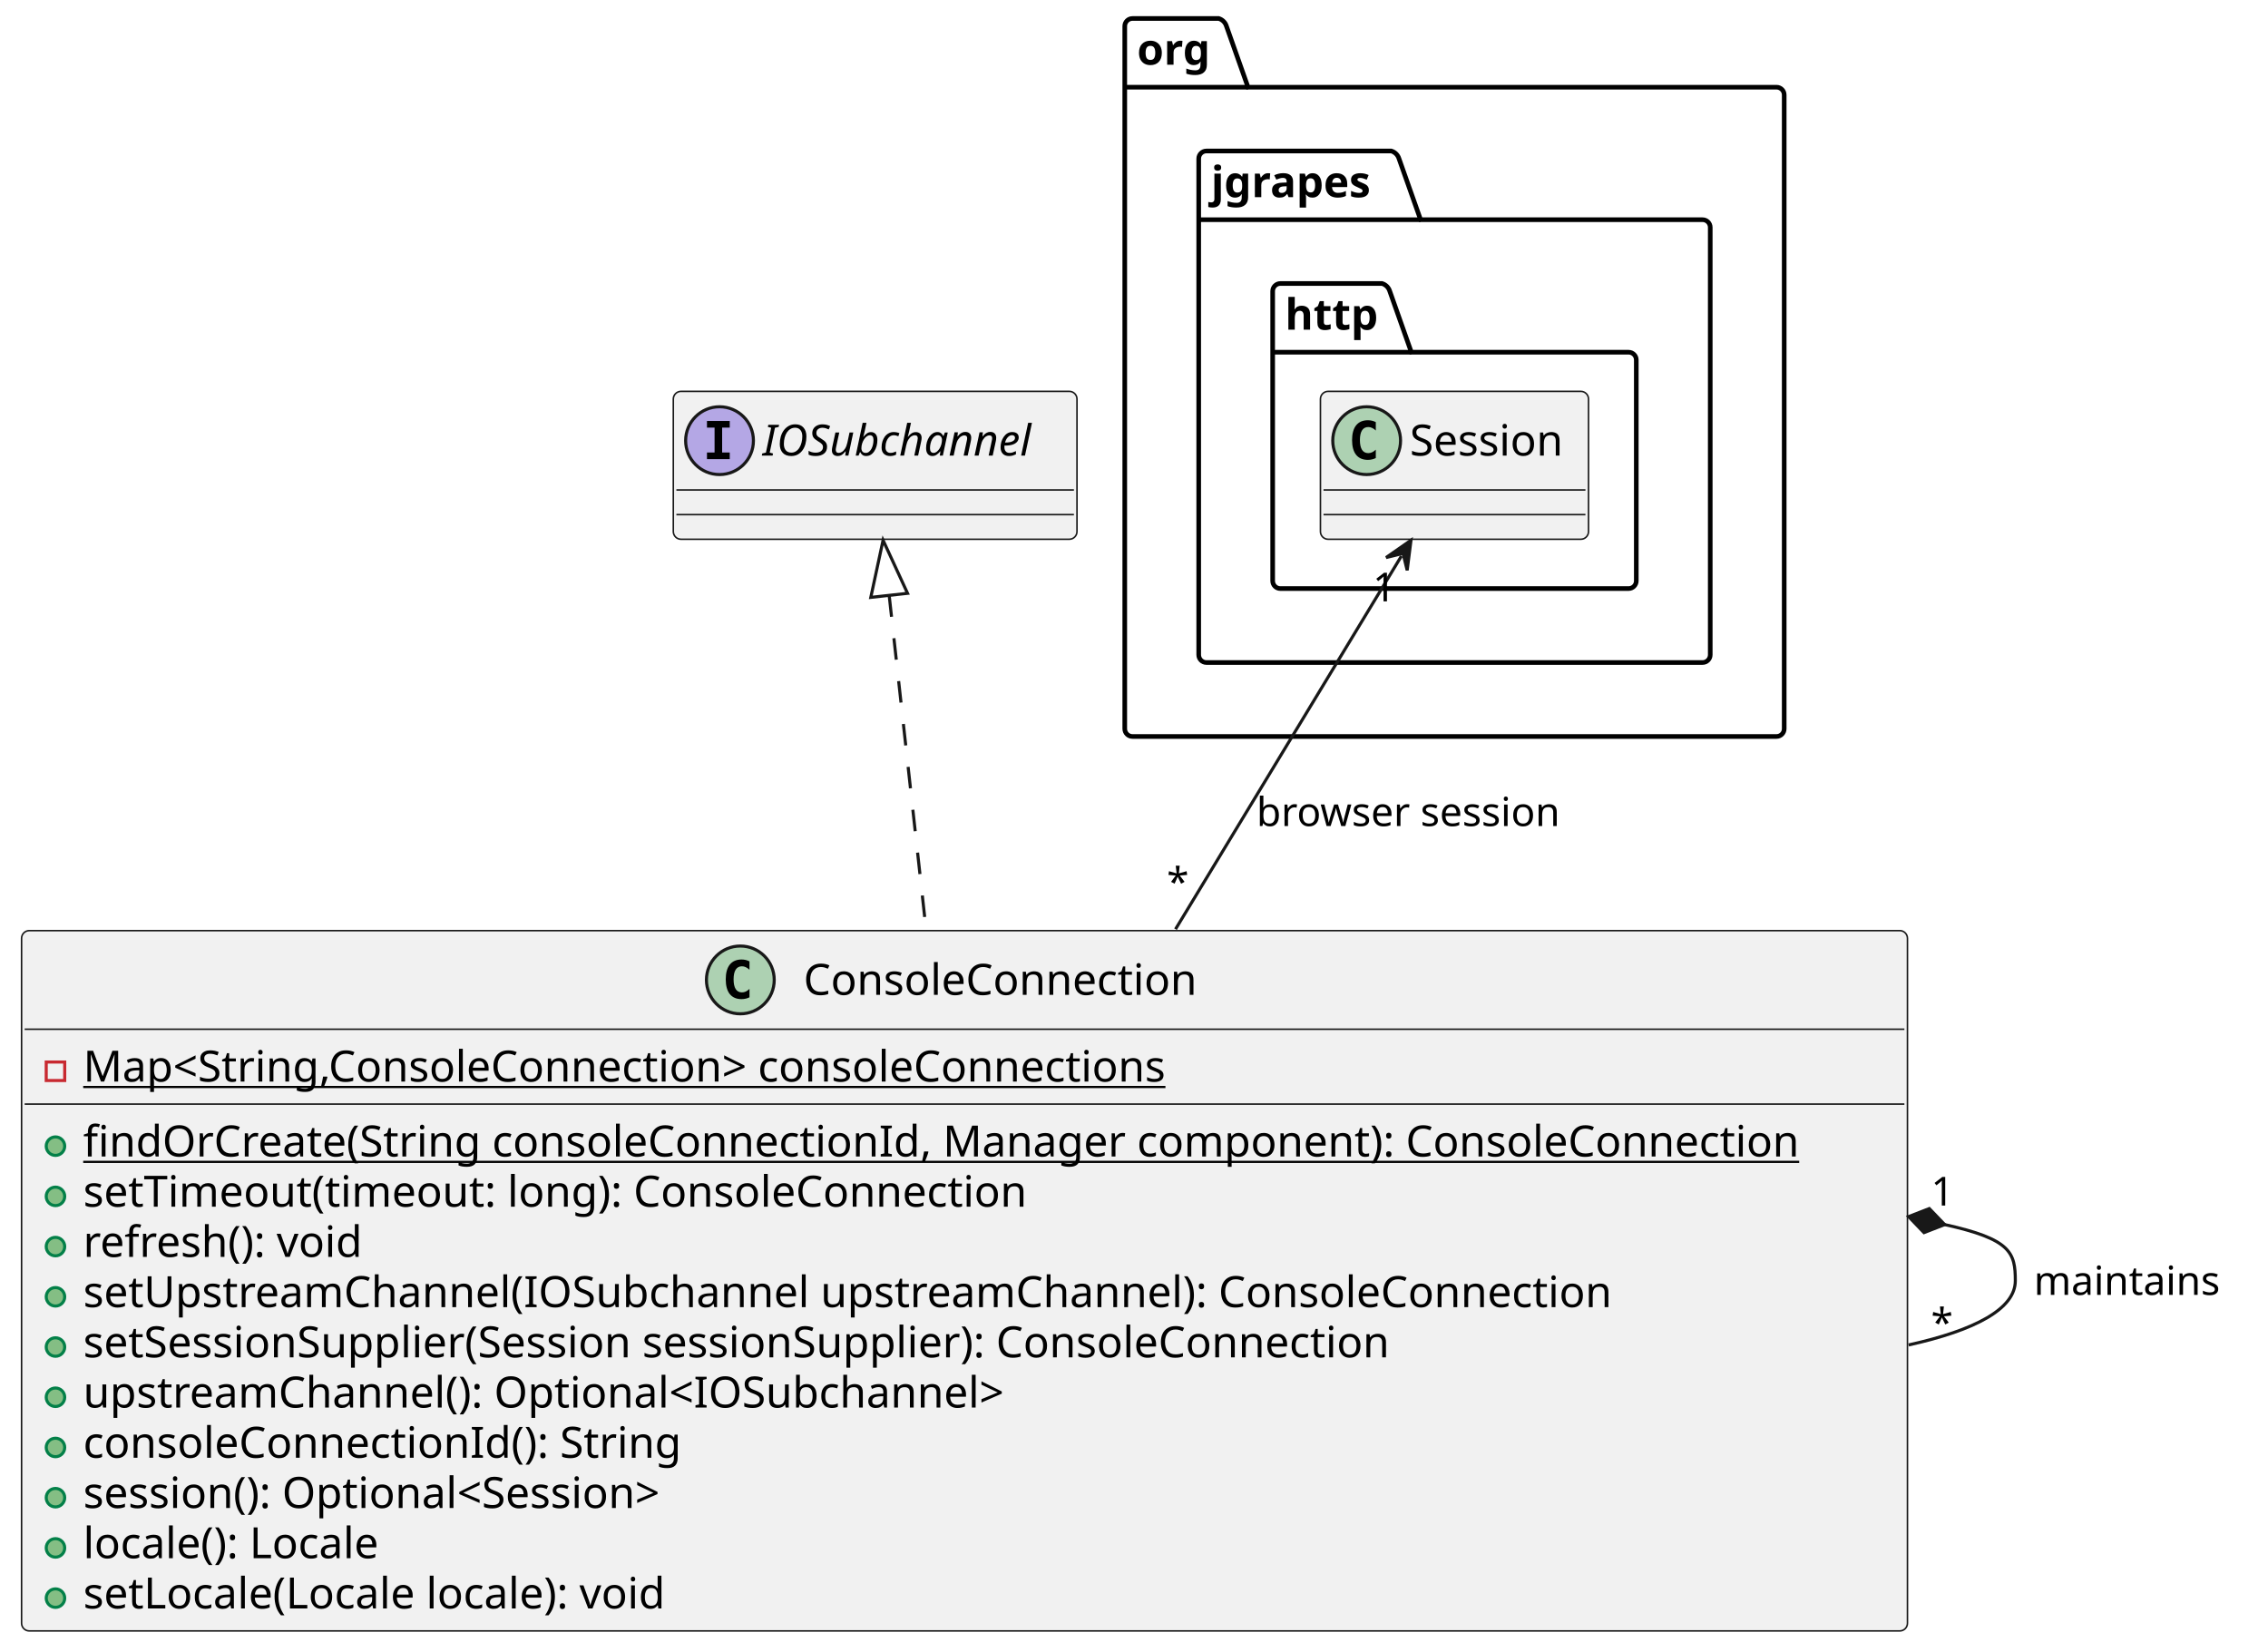
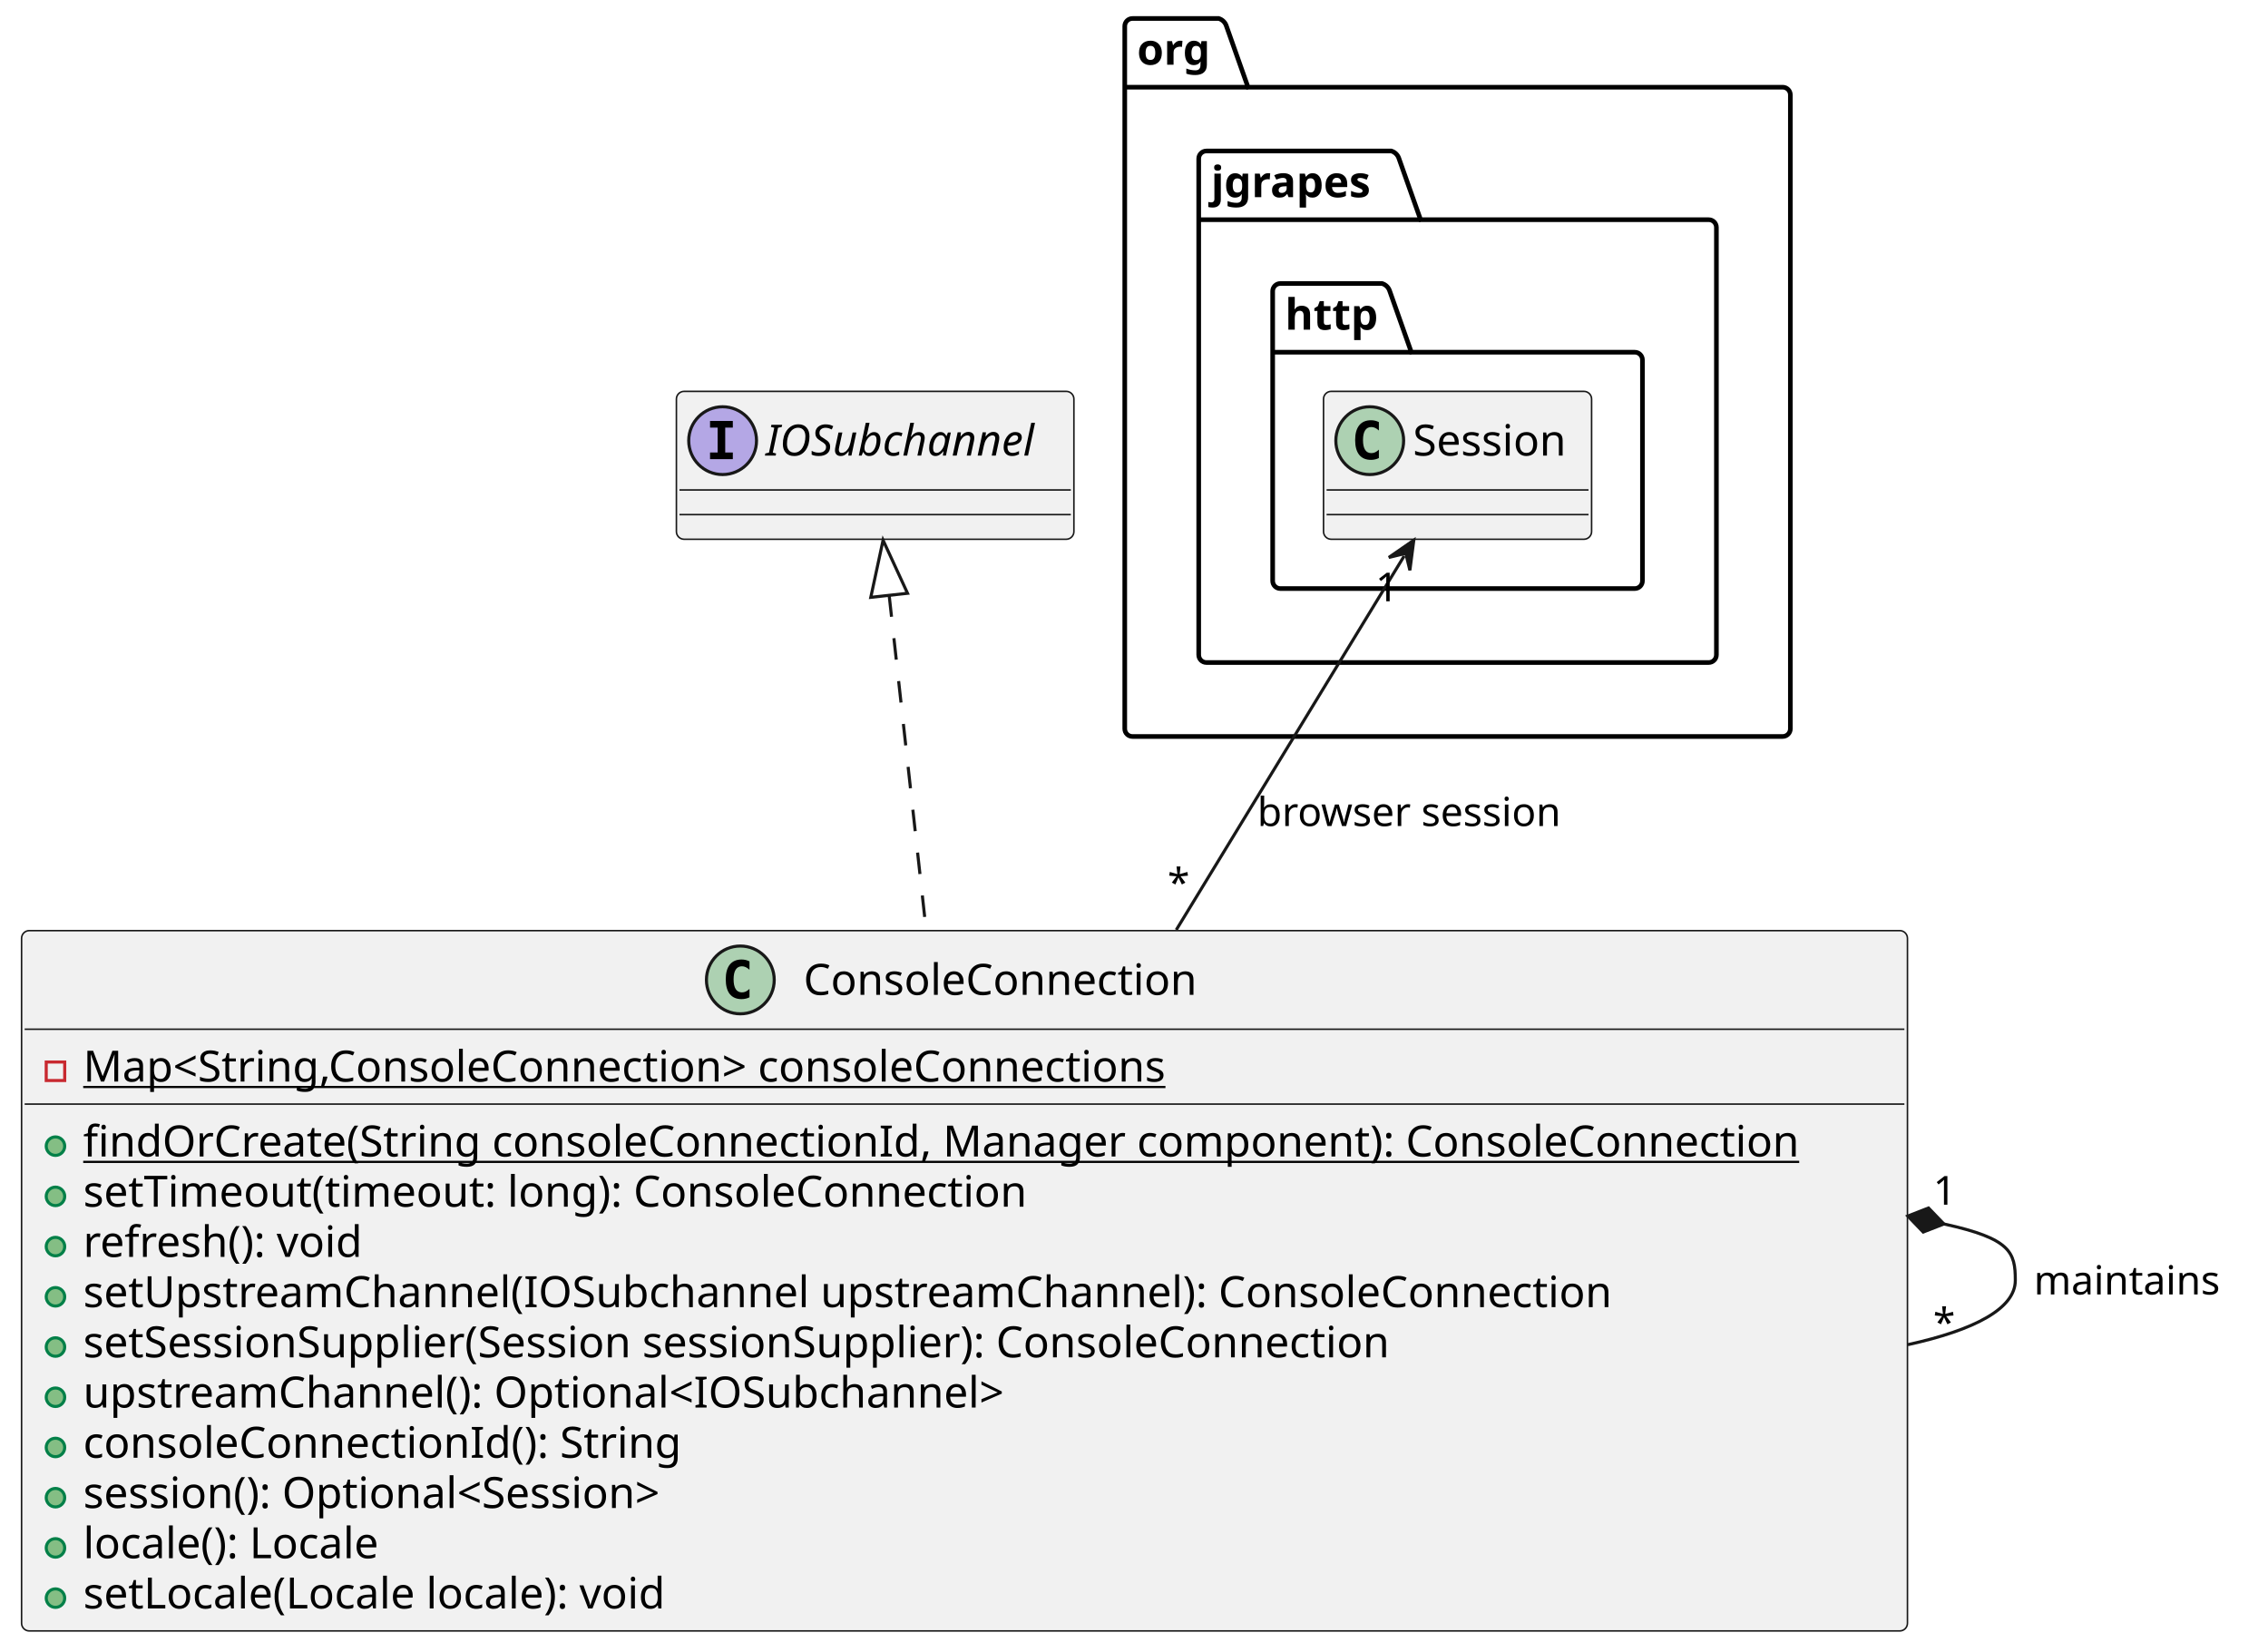
<svg xmlns="http://www.w3.org/2000/svg" contentStyleType="text/css" height="536px" preserveAspectRatio="none" style="width:736px;height:536px;background:#FFFFFF;" version="1.1" viewBox="0 0 736 536" width="736px" zoomAndPan="magnify">
  <defs />
  <g>
    <g id="cluster_org">
-       <path d="M367.5,6 L395.5,6 A3.75,3.75 0 0 1 398,8.5 L405,28.297 L576.5,28.297 A2.5,2.5 0 0 1 579,30.797 L579,236.5 A2.5,2.5 0 0 1 576.5,239 L367.5,239 A2.5,2.5 0 0 1 365,236.5 L365,8.5 A2.5,2.5 0 0 1 367.5,6 " fill="none" style="stroke:#000000;stroke-width:1.5;" />
+       <path d="M367.5,6 L395.5,6 A3.75,3.75 0 0 1 398,8.5 L405,28.297 L578.5,28.297 A2.5,2.5 0 0 1 581,30.797 L581,236.5 A2.5,2.5 0 0 1 578.5,239 L367.5,239 A2.5,2.5 0 0 1 365,236.5 L365,8.5 A2.5,2.5 0 0 1 367.5,6 " fill="none" style="stroke:#000000;stroke-width:1.5;" />
      <line style="stroke:#000000;stroke-width:1.5;" x1="365" x2="405" y1="28.297" y2="28.297" />
      <text fill="#000000" font-family="sans-serif" font-size="14" font-weight="bold" lengthAdjust="spacing" textLength="27" x="369" y="20.995">org</text>
    </g>
    <g id="cluster_jgrapes">
-       <path d="M391.5,49 L451.5,49 A3.75,3.75 0 0 1 454,51.5 L461,71.297 L552.5,71.297 A2.5,2.5 0 0 1 555,73.797 L555,212.5 A2.5,2.5 0 0 1 552.5,215 L391.5,215 A2.5,2.5 0 0 1 389,212.5 L389,51.5 A2.5,2.5 0 0 1 391.5,49 " fill="none" style="stroke:#000000;stroke-width:1.5;" />
+       <path d="M391.5,49 L451.5,49 A3.75,3.75 0 0 1 454,51.5 L461,71.297 L554.5,71.297 A2.5,2.5 0 0 1 557,73.797 L557,212.5 A2.5,2.5 0 0 1 554.5,215 L391.5,215 A2.5,2.5 0 0 1 389,212.5 L389,51.5 A2.5,2.5 0 0 1 391.5,49 " fill="none" style="stroke:#000000;stroke-width:1.5;" />
      <line style="stroke:#000000;stroke-width:1.5;" x1="389" x2="461" y1="71.297" y2="71.297" />
      <text fill="#000000" font-family="sans-serif" font-size="14" font-weight="bold" lengthAdjust="spacing" textLength="59" x="393" y="63.995">jgrapes</text>
    </g>
    <g id="cluster_http">
-       <path d="M415.5,92 L448.5,92 A3.75,3.75 0 0 1 451,94.5 L458,114.297 L528.5,114.297 A2.5,2.5 0 0 1 531,116.797 L531,188.5 A2.5,2.5 0 0 1 528.5,191 L415.5,191 A2.5,2.5 0 0 1 413,188.5 L413,94.5 A2.5,2.5 0 0 1 415.5,92 " fill="none" style="stroke:#000000;stroke-width:1.5;" />
+       <path d="M415.5,92 L448.5,92 A3.75,3.75 0 0 1 451,94.5 L458,114.297 L530.5,114.297 A2.5,2.5 0 0 1 533,116.797 L533,188.5 A2.5,2.5 0 0 1 530.5,191 L415.5,191 A2.5,2.5 0 0 1 413,188.5 L413,94.5 A2.5,2.5 0 0 1 415.5,92 " fill="none" style="stroke:#000000;stroke-width:1.5;" />
      <line style="stroke:#000000;stroke-width:1.5;" x1="413" x2="458" y1="114.297" y2="114.297" />
      <text fill="#000000" font-family="sans-serif" font-size="14" font-weight="bold" lengthAdjust="spacing" textLength="32" x="417" y="106.995">http</text>
    </g>
    <g id="elem_Session">
-       <rect codeLine="23" fill="#F1F1F1" height="48" id="Session" rx="2.5" ry="2.5" style="stroke:#181818;stroke-width:0.5;" width="87" x="428.5" y="127" />
-       <ellipse cx="443.5" cy="143" fill="#ADD1B2" rx="11" ry="11" style="stroke:#181818;stroke-width:1.0;" />
-       <path d="M446.469,148.641 Q445.891,148.938 445.25,149.078 Q444.609,149.234 443.906,149.234 Q441.406,149.234 440.078,147.594 Q438.766,145.938 438.766,142.812 Q438.766,139.688 440.078,138.031 Q441.406,136.375 443.906,136.375 Q444.609,136.375 445.25,136.531 Q445.906,136.688 446.469,136.984 L446.469,139.703 Q445.844,139.125 445.25,138.859 Q444.656,138.578 444.031,138.578 Q442.688,138.578 442,139.656 Q441.312,140.719 441.312,142.812 Q441.312,144.906 442,145.984 Q442.688,147.047 444.031,147.047 Q444.656,147.047 445.25,146.781 Q445.844,146.5 446.469,145.922 L446.469,148.641 Z " fill="#000000" />
-       <text fill="#000000" font-family="sans-serif" font-size="14" lengthAdjust="spacing" textLength="55" x="457.5" y="147.847">Session</text>
-       <line style="stroke:#181818;stroke-width:0.5;" x1="429.5" x2="514.5" y1="159" y2="159" />
-       <line style="stroke:#181818;stroke-width:0.5;" x1="429.5" x2="514.5" y1="167" y2="167" />
+       <rect codeLine="23" fill="#F1F1F1" height="48" id="Session" rx="2.5" ry="2.5" style="stroke:#181818;stroke-width:0.5;" width="87" x="429.5" y="127" />
+       <ellipse cx="444.5" cy="143" fill="#ADD1B2" rx="11" ry="11" style="stroke:#181818;stroke-width:1.0;" />
+       <path d="M447.469,148.641 Q446.891,148.938 446.25,149.078 Q445.609,149.234 444.906,149.234 Q442.406,149.234 441.078,147.594 Q439.766,145.938 439.766,142.812 Q439.766,139.688 441.078,138.031 Q442.406,136.375 444.906,136.375 Q445.609,136.375 446.25,136.531 Q446.906,136.688 447.469,136.984 L447.469,139.703 Q446.844,139.125 446.25,138.859 Q445.656,138.578 445.031,138.578 Q443.688,138.578 443,139.656 Q442.312,140.719 442.312,142.812 Q442.312,144.906 443,145.984 Q443.688,147.047 445.031,147.047 Q445.656,147.047 446.25,146.781 Q446.844,146.5 447.469,145.922 L447.469,148.641 Z " fill="#000000" />
+       <text fill="#000000" font-family="sans-serif" font-size="14" lengthAdjust="spacing" textLength="55" x="458.5" y="147.847">Session</text>
+       <line style="stroke:#181818;stroke-width:0.5;" x1="430.5" x2="515.5" y1="159" y2="159" />
+       <line style="stroke:#181818;stroke-width:0.5;" x1="430.5" x2="515.5" y1="167" y2="167" />
    </g>
    <g id="elem_ConsoleConnection">
      <rect codeLine="1" fill="#F1F1F1" height="227.266" id="ConsoleConnection" rx="2.5" ry="2.5" style="stroke:#181818;stroke-width:0.5;" width="612" x="7" y="302" />
      <ellipse cx="240.25" cy="318" fill="#ADD1B2" rx="11" ry="11" style="stroke:#181818;stroke-width:1.0;" />
      <path d="M243.219,323.641 Q242.641,323.938 242,324.078 Q241.359,324.234 240.656,324.234 Q238.156,324.234 236.828,322.594 Q235.516,320.938 235.516,317.812 Q235.516,314.688 236.828,313.031 Q238.156,311.375 240.656,311.375 Q241.359,311.375 242,311.531 Q242.656,311.688 243.219,311.984 L243.219,314.703 Q242.594,314.125 242,313.859 Q241.406,313.578 240.781,313.578 Q239.438,313.578 238.75,314.656 Q238.062,315.719 238.062,317.812 Q238.062,319.906 238.75,320.984 Q239.438,322.047 240.781,322.047 Q241.406,322.047 242,321.781 Q242.594,321.5 243.219,320.922 L243.219,323.641 Z " fill="#000000" />
      <text fill="#000000" font-family="sans-serif" font-size="14" lengthAdjust="spacing" textLength="137" x="260.75" y="322.847">ConsoleConnection</text>
      <line style="stroke:#181818;stroke-width:0.5;" x1="8" x2="618" y1="334" y2="334" />
      <rect fill="none" height="6" style="stroke:#C82930;stroke-width:1.0;" width="6" x="15" y="344.648" />
      <text fill="#000000" font-family="sans-serif" font-size="14" lengthAdjust="spacing" text-decoration="underline" textLength="381" x="27" y="350.995">Map&lt;String,ConsoleConnection&gt; consoleConnections</text>
      <line style="stroke:#181818;stroke-width:0.5;" x1="8" x2="618" y1="358.297" y2="358.297" />
      <ellipse cx="18" cy="371.945" fill="#84BE84" rx="3" ry="3" style="stroke:#038048;stroke-width:1.0;" />
      <text fill="#000000" font-family="sans-serif" font-size="14" lengthAdjust="spacing" text-decoration="underline" textLength="586" x="27" y="375.292">findOrCreate(String consoleConnectionId, Manager component): ConsoleConnection</text>
      <ellipse cx="18" cy="388.242" fill="#84BE84" rx="3" ry="3" style="stroke:#038048;stroke-width:1.0;" />
      <text fill="#000000" font-family="sans-serif" font-size="14" lengthAdjust="spacing" textLength="327" x="27" y="391.589">setTimeout(timeout: long): ConsoleConnection</text>
      <ellipse cx="18" cy="404.539" fill="#84BE84" rx="3" ry="3" style="stroke:#038048;stroke-width:1.0;" />
      <text fill="#000000" font-family="sans-serif" font-size="14" lengthAdjust="spacing" textLength="96" x="27" y="407.886">refresh(): void</text>
      <ellipse cx="18" cy="420.836" fill="#84BE84" rx="3" ry="3" style="stroke:#038048;stroke-width:1.0;" />
      <text fill="#000000" font-family="sans-serif" font-size="14" lengthAdjust="spacing" textLength="525" x="27" y="424.183">setUpstreamChannel(IOSubchannel upstreamChannel): ConsoleConnection</text>
      <ellipse cx="18" cy="437.133" fill="#84BE84" rx="3" ry="3" style="stroke:#038048;stroke-width:1.0;" />
      <text fill="#000000" font-family="sans-serif" font-size="14" lengthAdjust="spacing" textLength="458" x="27" y="440.479">setSessionSupplier(Session sessionSupplier): ConsoleConnection</text>
      <ellipse cx="18" cy="453.43" fill="#84BE84" rx="3" ry="3" style="stroke:#038048;stroke-width:1.0;" />
      <text fill="#000000" font-family="sans-serif" font-size="14" lengthAdjust="spacing" textLength="319" x="27" y="456.776">upstreamChannel(): Optional&lt;IOSubchannel&gt;</text>
      <ellipse cx="18" cy="469.727" fill="#84BE84" rx="3" ry="3" style="stroke:#038048;stroke-width:1.0;" />
      <text fill="#000000" font-family="sans-serif" font-size="14" lengthAdjust="spacing" textLength="206" x="27" y="473.073">consoleConnectionId(): String</text>
      <ellipse cx="18" cy="486.023" fill="#84BE84" rx="3" ry="3" style="stroke:#038048;stroke-width:1.0;" />
      <text fill="#000000" font-family="sans-serif" font-size="14" lengthAdjust="spacing" textLength="209" x="27" y="489.37">session(): Optional&lt;Session&gt;</text>
      <ellipse cx="18" cy="502.32" fill="#84BE84" rx="3" ry="3" style="stroke:#038048;stroke-width:1.0;" />
      <text fill="#000000" font-family="sans-serif" font-size="14" lengthAdjust="spacing" textLength="103" x="27" y="505.667">locale(): Locale</text>
      <ellipse cx="18" cy="518.617" fill="#84BE84" rx="3" ry="3" style="stroke:#038048;stroke-width:1.0;" />
      <text fill="#000000" font-family="sans-serif" font-size="14" lengthAdjust="spacing" textLength="201" x="27" y="521.964">setLocale(Locale locale): void</text>
    </g>
    <g id="elem_IOSubchannel">
-       <rect codeLine="15" fill="#F1F1F1" height="48" id="IOSubchannel" rx="2.5" ry="2.5" style="stroke:#181818;stroke-width:0.5;" width="131" x="218.5" y="127" />
-       <ellipse cx="233.5" cy="143" fill="#B4A7E5" rx="11" ry="11" style="stroke:#181818;stroke-width:1.0;" />
-       <path d="M229.422,138.766 L229.422,136.609 L236.812,136.609 L236.812,138.766 L234.344,138.766 L234.344,146.844 L236.812,146.844 L236.812,149 L229.422,149 L229.422,146.844 L231.891,146.844 L231.891,138.766 L229.422,138.766 Z " fill="#000000" />
-       <text fill="#000000" font-family="sans-serif" font-size="14" font-style="italic" lengthAdjust="spacing" textLength="99" x="247.5" y="147.847">IOSubchannel</text>
-       <line style="stroke:#181818;stroke-width:0.5;" x1="219.5" x2="348.5" y1="159" y2="159" />
-       <line style="stroke:#181818;stroke-width:0.5;" x1="219.5" x2="348.5" y1="167" y2="167" />
+       <rect codeLine="15" fill="#F1F1F1" height="48" id="IOSubchannel" rx="2.5" ry="2.5" style="stroke:#181818;stroke-width:0.5;" width="129" x="219.5" y="127" />
+       <ellipse cx="234.5" cy="143" fill="#B4A7E5" rx="11" ry="11" style="stroke:#181818;stroke-width:1.0;" />
+       <path d="M230.422,138.766 L230.422,136.609 L237.812,136.609 L237.812,138.766 L235.344,138.766 L235.344,146.844 L237.812,146.844 L237.812,149 L230.422,149 L230.422,146.844 L232.891,146.844 L232.891,138.766 L230.422,138.766 Z " fill="#000000" />
+       <text fill="#000000" font-family="sans-serif" font-size="14" font-style="italic" lengthAdjust="spacing" textLength="97" x="248.5" y="147.847">IOSubchannel</text>
+       <line style="stroke:#181818;stroke-width:0.5;" x1="220.5" x2="347.5" y1="159" y2="159" />
+       <line style="stroke:#181818;stroke-width:0.5;" x1="220.5" x2="347.5" y1="167" y2="167" />
    </g>
    <g id="link_IOSubchannel_ConsoleConnection">
-       <path codeLine="18" d="M288.55,193.201 C291.709,221.761 295.3,254.3 300.51,301.53 " fill="none" id="IOSubchannel-backto-ConsoleConnection" style="stroke:#181818;stroke-width:1.0;stroke-dasharray:7.0,7.0;" />
-       <polygon fill="none" points="286.57,175.31,282.586,193.861,294.513,192.541,286.57,175.31" style="stroke:#181818;stroke-width:1.0;" />
+       <path codeLine="18" d="M288.547,193.191 C291.707,221.791 295.32,254.47 300.54,301.76 " fill="none" id="IOSubchannel-backto-ConsoleConnection" style="stroke:#181818;stroke-width:1.0;stroke-dasharray:7.0,7.0;" />
+       <polygon fill="none" points="286.57,175.3,282.583,193.85,294.51,192.532,286.57,175.3" style="stroke:#181818;stroke-width:1.0;" />
    </g>
    <g id="link_ConsoleConnection_ConsoleConnection">
-       <path codeLine="20" d="M631.088,397.398 C652.598,402.148 654,406.5 654,415.64 C654,424.77 640.88,431.72 619.37,436.46 " fill="none" id="ConsoleConnection-backto-ConsoleConnection" style="stroke:#181818;stroke-width:1.0;" />
-       <polygon fill="#181818" points="619.37,394.81,624.366,400.01,631.088,397.398,626.091,392.198,619.37,394.81" style="stroke:#181818;stroke-width:1.0;" />
-       <text fill="#000000" font-family="sans-serif" font-size="13" lengthAdjust="spacing" textLength="63" x="660" y="420.207">maintains</text>
-       <text fill="#000000" font-family="sans-serif" font-size="13" lengthAdjust="spacing" textLength="8" x="626.644" y="391.215">1</text>
-       <text fill="#000000" font-family="sans-serif" font-size="13" lengthAdjust="spacing" textLength="7" x="626.633" y="433.841">*</text>
+       <path codeLine="20" d="M630.832,397.2 C652.491,401.95 654,406.33 654,415.5 C654,424.67 640.77,431.62 619.11,436.37 " fill="none" id="ConsoleConnection-backto-ConsoleConnection" style="stroke:#181818;stroke-width:1.0;" />
+       <polygon fill="#181818" points="619.11,394.63,624.114,399.822,630.832,397.2,625.828,392.008,619.11,394.63" style="stroke:#181818;stroke-width:1.0;" />
+       <text fill="#000000" font-family="sans-serif" font-size="13" lengthAdjust="spacing" textLength="63" x="660" y="420.067">maintains</text>
+       <text fill="#000000" font-family="sans-serif" font-size="13" lengthAdjust="spacing" textLength="8" x="627.347" y="390.942">1</text>
+       <text fill="#000000" font-family="sans-serif" font-size="13" lengthAdjust="spacing" textLength="7" x="627.334" y="433.79">*</text>
    </g>
    <g id="link_Session_ConsoleConnection">
-       <path codeLine="26" d="M454.783,180.443 C437.493,209.003 410.07,254.3 381.48,301.53 " fill="none" id="Session-backto-ConsoleConnection" style="stroke:#181818;stroke-width:1.0;" />
-       <polygon fill="#181818" points="457.89,175.31,449.807,180.938,455.301,179.587,456.651,185.081,457.89,175.31" style="stroke:#181818;stroke-width:1.0;" />
-       <text fill="#000000" font-family="sans-serif" font-size="13" lengthAdjust="spacing" textLength="102" x="407.74" y="268.067">browser session</text>
-       <text fill="#000000" font-family="sans-serif" font-size="13" lengthAdjust="spacing" textLength="8" x="445.476" y="195.147">1</text>
-       <text fill="#000000" font-family="sans-serif" font-size="13" lengthAdjust="spacing" textLength="7" x="378.643" y="290.811">*</text>
+       <path codeLine="26" d="M455.676,180.423 C438.236,209.023 410.54,254.47 381.72,301.76 " fill="none" id="Session-backto-ConsoleConnection" style="stroke:#181818;stroke-width:1.0;" />
+       <polygon fill="#181818" points="458.8,175.3,450.699,180.901,456.197,179.569,457.529,185.067,458.8,175.3" style="stroke:#181818;stroke-width:1.0;" />
+       <text fill="#000000" font-family="sans-serif" font-size="13" lengthAdjust="spacing" textLength="102" x="408" y="268.067">browser session</text>
+       <text fill="#000000" font-family="sans-serif" font-size="13" lengthAdjust="spacing" textLength="8" x="446.364" y="195.134">1</text>
+       <text fill="#000000" font-family="sans-serif" font-size="13" lengthAdjust="spacing" textLength="7" x="378.898" y="291.056">*</text>
    </g>
  </g>
</svg>
